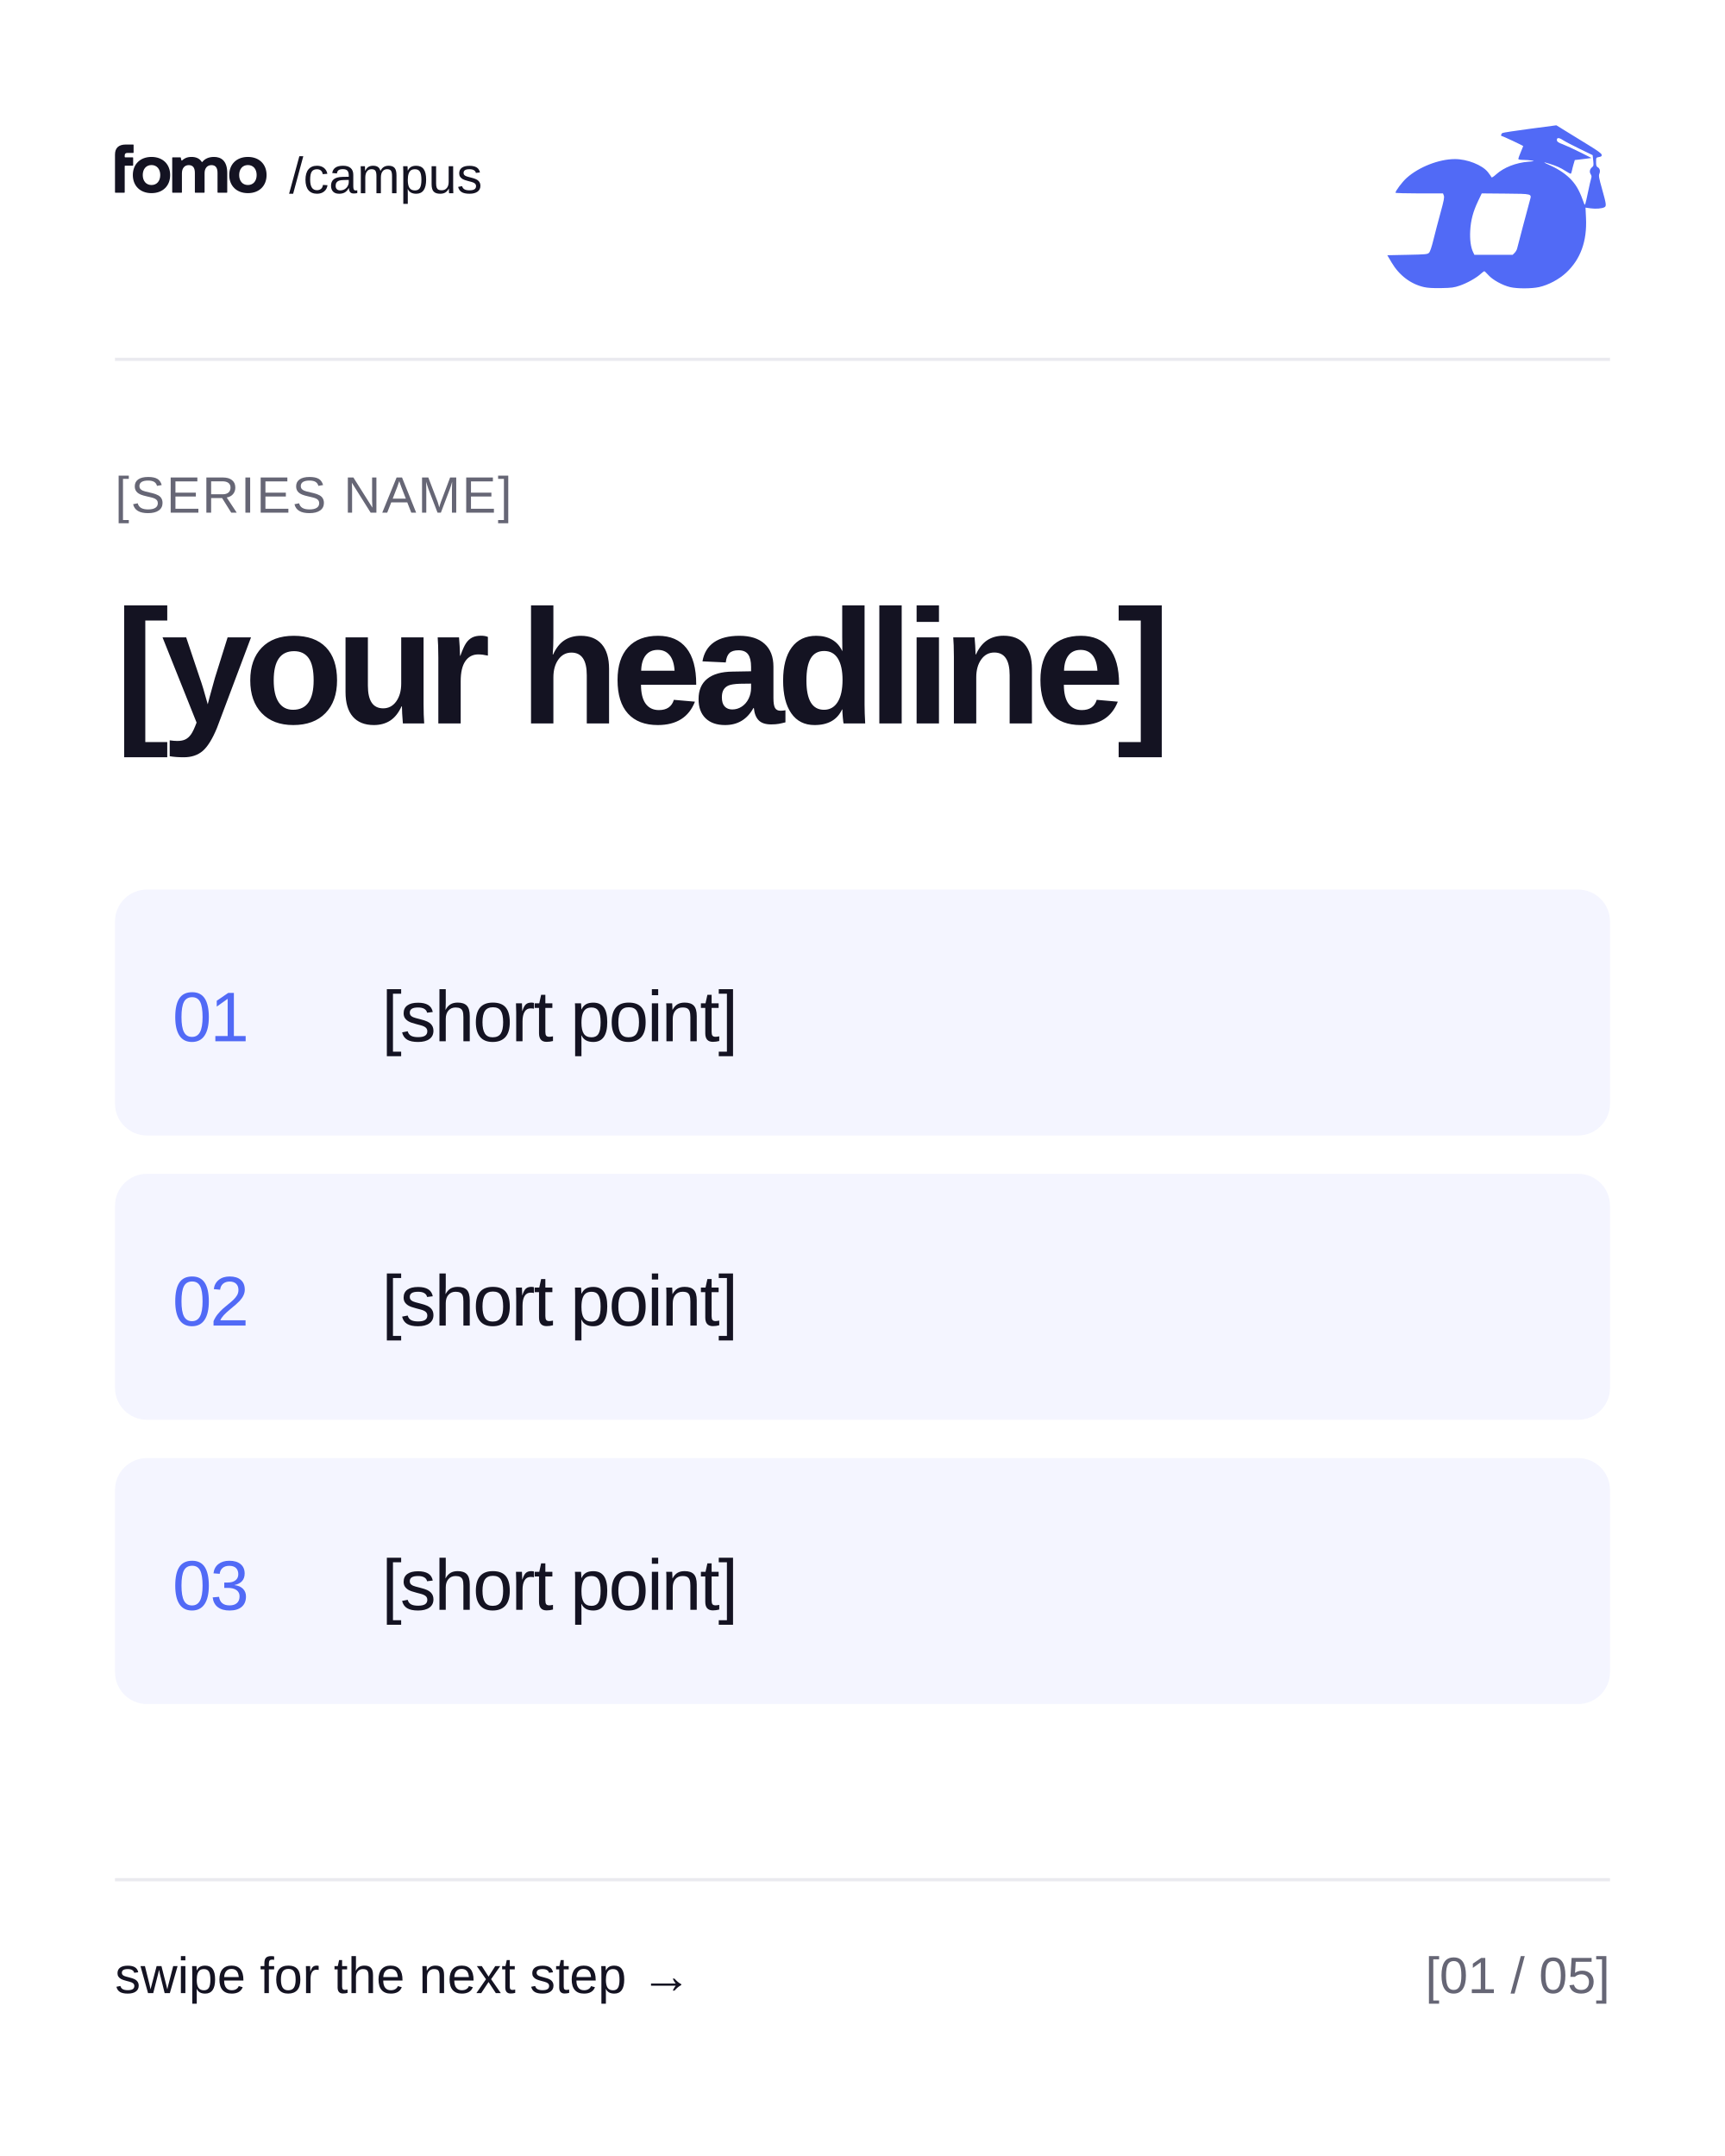
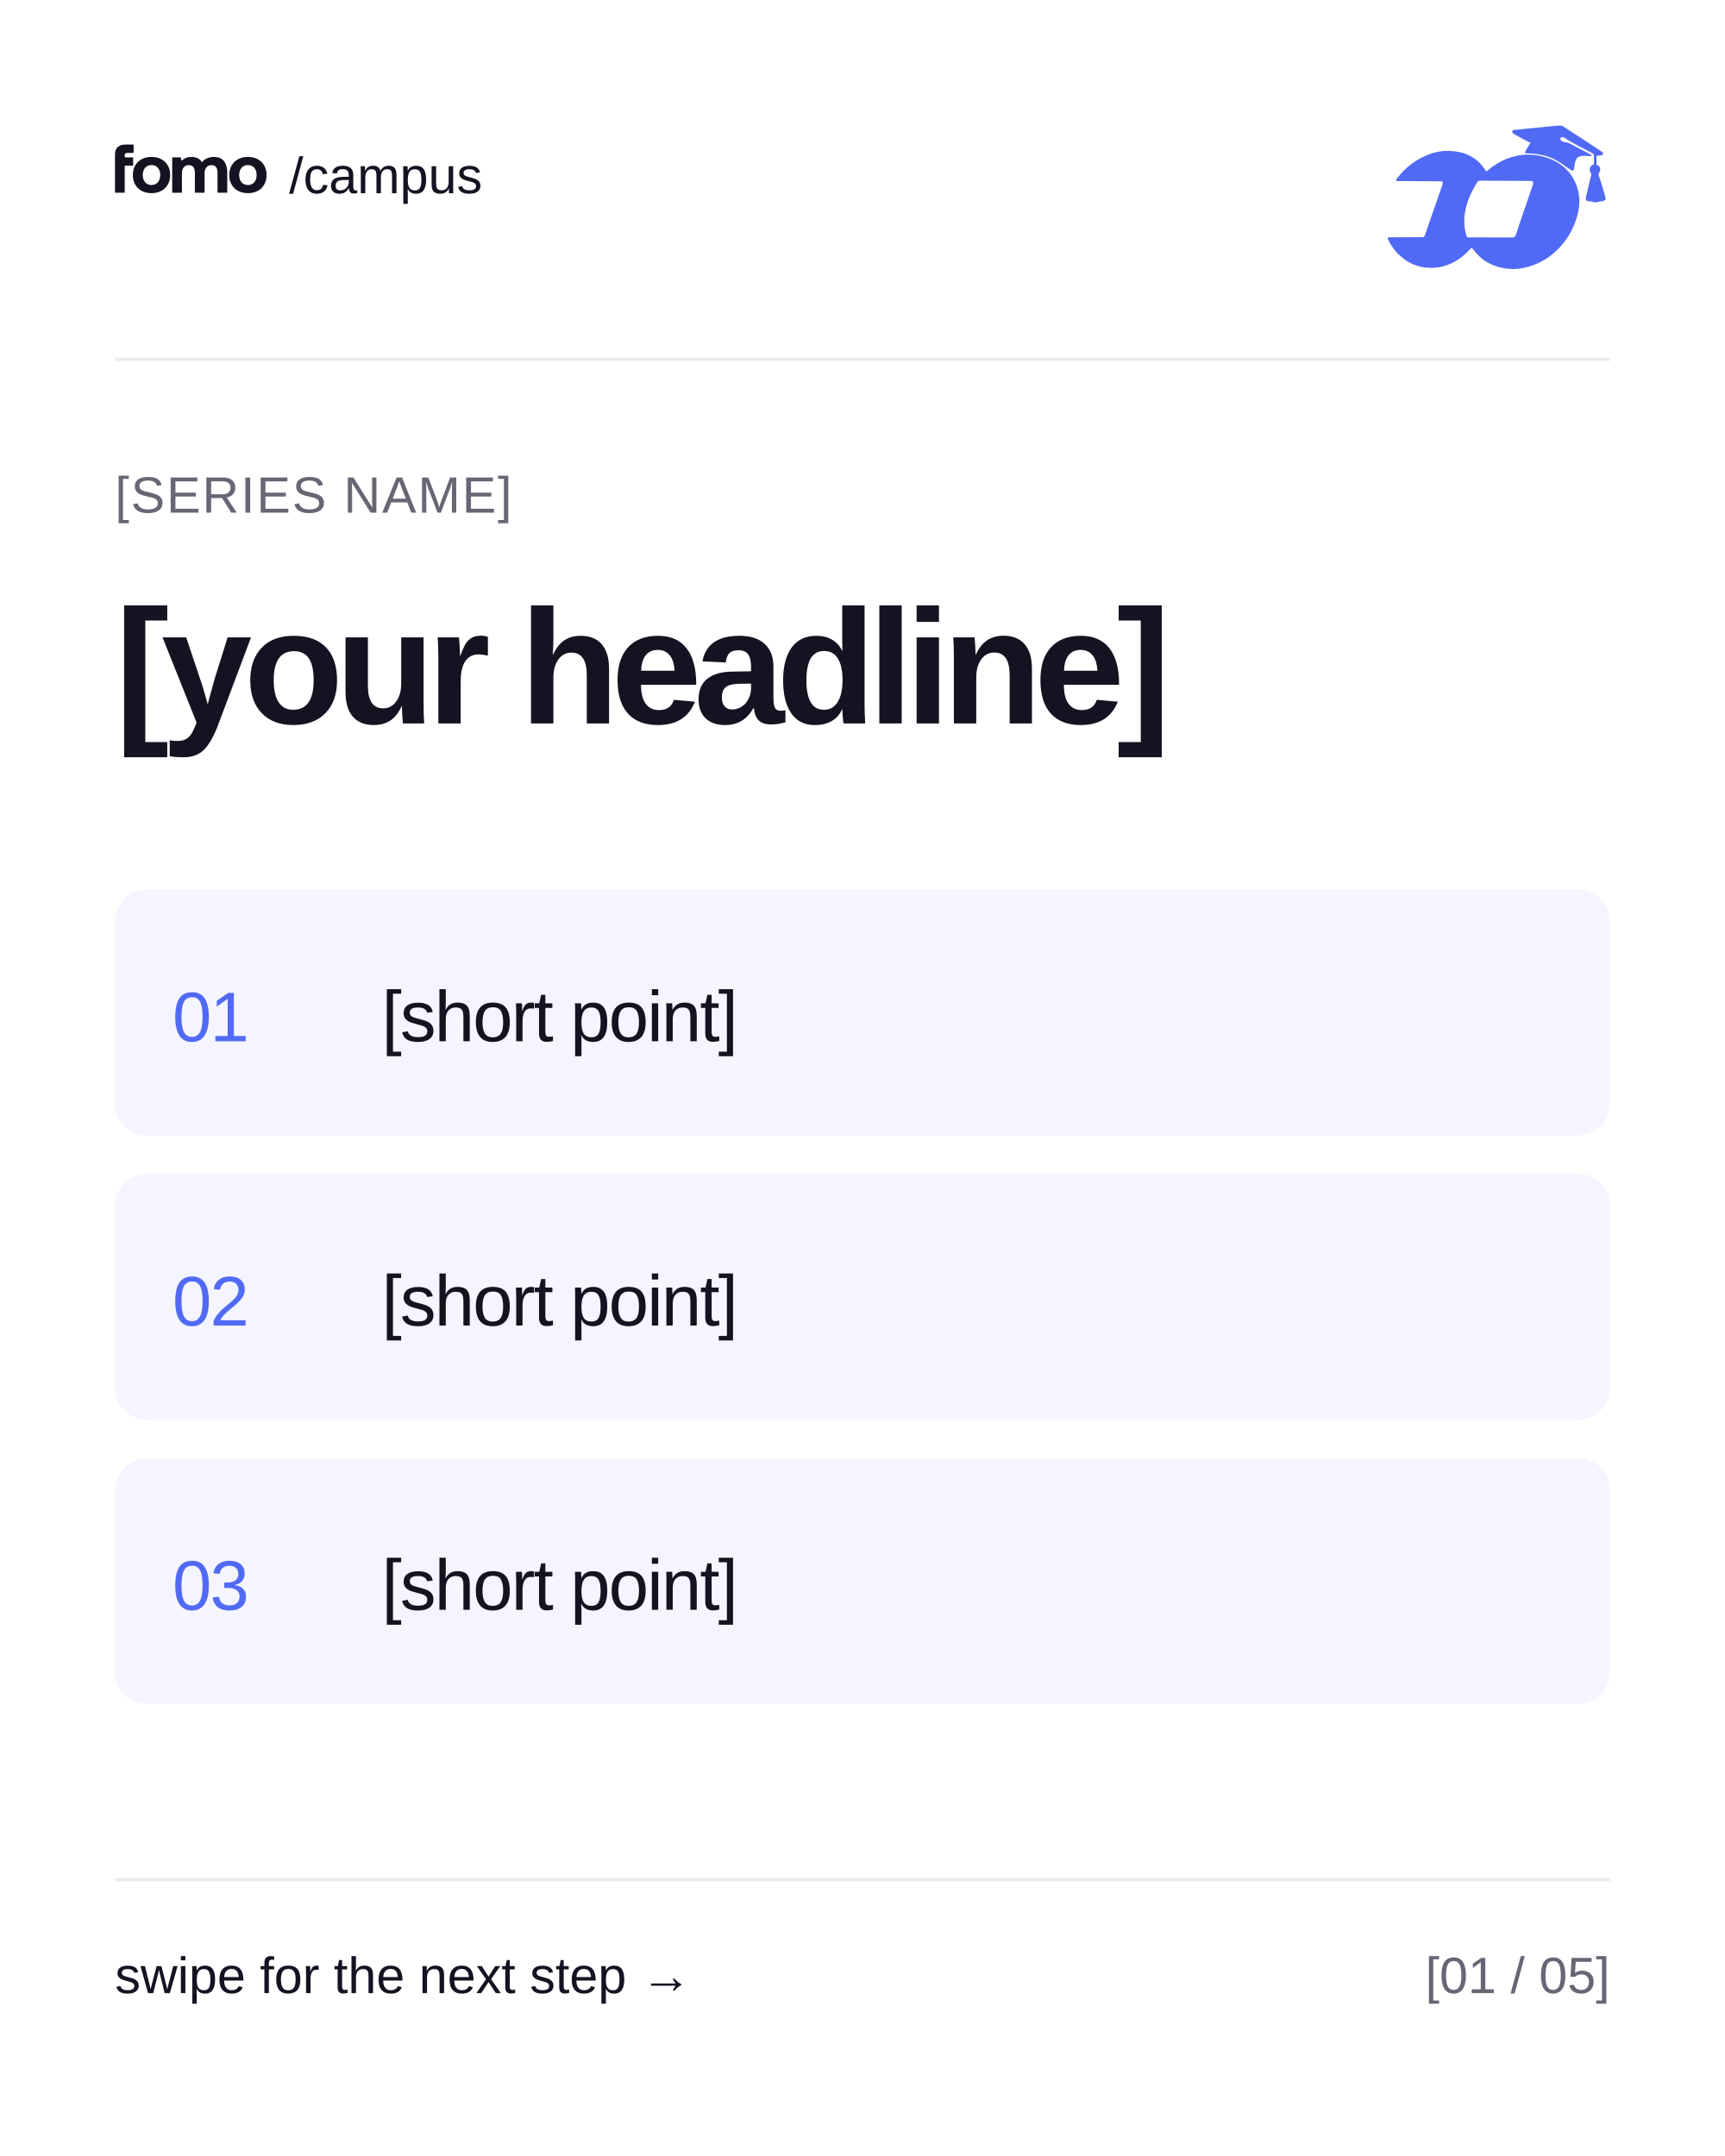
<svg xmlns="http://www.w3.org/2000/svg" xmlns:xlink="http://www.w3.org/1999/xlink" width="1080" height="1350" viewBox="0 0 1080 1350" role="img" aria-labelledby="title description">
  <defs>
    <style>text{font-family:Aeonik,Arial,sans-serif} .display{font-weight:700;letter-spacing:-6px} .label{font-weight:500;letter-spacing:1px}</style>
-     <symbol id="fomo-campus-mark" viewBox="0 0 277 209">
-       <path fill="currentColor" fill-rule="evenodd" d="M50.000,202.454 C33.705,198.818 19.538,188.090 10.253,172.354 L5.029,163.500 L29.489,163.000 C52.331,162.533 54.082,162.366 55.966,160.480 C57.311,159.134 59.166,153.631 61.529,143.980 C63.479,136.016 67.321,121.352 70.067,111.393 C74.100,96.764 74.866,92.778 74.054,90.643 L73.050,88.000 L44.025,88.000 C28.061,88.000 15.000,87.620 15.000,87.155 C15.000,84.902 23.310,73.879 28.577,69.146 C43.517,55.719 68.036,46.109 87.500,46.052 C102.601,46.008 121.019,53.288 127.932,62.034 C130.068,64.735 132.006,67.518 132.239,68.217 C132.507,69.020 134.620,67.729 137.974,64.713 C147.433,56.208 162.121,50.459 177.500,49.241 C184.793,48.664 185.146,48.542 181.500,47.861 C179.300,47.451 174.688,47.089 171.250,47.058 C166.932,47.018 165.008,46.614 165.027,45.750 C165.042,45.062 166.392,41.363 168.027,37.529 C169.662,33.695 171.000,30.400 171.000,30.207 C171.000,29.668 146.162,18.000 145.013,18.000 C143.327,18.000 143.878,15.133 145.750,14.166 C146.713,13.669 161.900,11.356 179.500,9.026 L211.500,4.790 L222.500,11.582 C228.550,15.318 240.925,22.925 250.000,28.486 C262.075,35.887 266.584,39.173 266.812,40.742 C267.067,42.496 266.477,43.008 263.562,43.554 C260.006,44.221 260.000,44.232 260.000,49.576 C260.000,53.844 260.392,55.139 261.932,55.964 C264.577,57.379 265.412,60.590 264.014,63.967 C263.006,66.401 263.472,69.011 267.423,83.051 C272.488,101.050 272.805,103.499 270.250,104.866 C267.154,106.523 259.669,107.120 253.291,106.219 L247.082,105.342 L247.691,118.089 C249.045,146.383 241.051,168.416 223.477,184.828 C214.722,193.004 201.645,199.940 190.303,202.424 C181.154,204.427 163.526,204.448 155.114,202.465 C145.752,200.258 133.808,193.693 128.583,187.881 C126.169,185.197 123.868,183.000 123.468,183.000 C123.069,183.000 121.062,184.519 119.007,186.375 C113.386,191.453 102.467,197.553 93.500,200.625 C86.454,203.039 83.772,203.397 71.000,203.635 C61.080,203.819 54.447,203.446 50.000,202.454 Z M160.505,160.586 C161.832,159.258 163.208,156.896 163.563,155.336 C164.261,152.261 177.252,103.223 179.227,96.207 C181.451,88.309 182.304,88.537 149.321,88.235 L120.360,87.970 L115.721,97.735 C109.729,110.347 106.933,121.000 106.271,133.746 C105.708,144.571 106.940,153.710 109.760,159.622 L111.370,163.000 L134.731,163.000 L158.091,163.000 L160.505,160.586 Z M250.034,86.896 C251.680,78.978 253.459,71.229 253.988,69.675 C254.713,67.543 254.566,66.268 253.391,64.474 C251.558,61.676 252.287,58.234 255.204,55.922 C256.976,54.518 257.119,53.620 256.495,47.800 L255.794,41.256 L239.647,33.406 C230.766,29.089 221.572,24.264 219.216,22.684 C214.490,19.516 211.678,19.728 212.180,23.213 C212.430,24.953 214.020,26.003 219.500,28.049 C223.350,29.486 232.777,33.823 240.449,37.688 L254.398,44.713 L249.949,45.317 C247.502,45.649 242.915,46.215 239.755,46.575 L234.009,47.229 L232.535,52.193 C231.725,54.923 230.772,58.697 230.419,60.579 C230.066,62.460 229.386,64.000 228.908,64.000 C228.430,64.000 225.645,62.468 222.718,60.597 C216.518,56.630 211.811,54.499 203.500,51.895 C194.387,49.040 194.604,49.632 204.245,53.924 C214.738,58.595 224.093,65.085 230.327,72.018 C236.619,79.017 240.381,86.148 245.558,100.893 C246.418,103.343 246.979,101.588 250.034,86.896 Z" />
+     <symbol id="fomo-campus-mark" viewBox="0 0 620 415">
+       <g fill="currentColor" fill-rule="evenodd">
+         <path d="M0 0 C0.381 0.25 0.381 0.25 2.306 1.515 C3.878 2.55 5.442 3.598 6.998 4.657 C9.732 6.515 12.509 8.298 15.292 10.079 C17.399 11.43 19.495 12.796 21.59 14.164 C24.88 16.307 28.187 18.422 31.504 20.523 C49.106 31.686 66.441 43.242 83.757 54.843 C87.17 57.13 90.585 59.413 94.013 61.676 C94.574 62.047 95.136 62.418 95.714 62.8 C97.17 63.763 98.628 64.722 100.087 65.682 C102.25 67.187 102.25 67.187 104.25 69.188 C104.125 71.688 104.125 71.688 103.25 74.188 C99.92 76.466 96.412 76.605 92.5 76.812 C91.469 76.874 91.469 76.874 86.25 77.188 C86.25 85.438 86.25 93.688 86.25 102.188 C87.57 102.517 88.89 102.847 90.25 103.188 C93.186 105.388 95.078 107.671 96.25 111.188 C96.961 116.546 96.293 120.019 93.027 124.352 C90.708 129.829 95.015 138.1 96.688 143.375 C99.934 153.769 103.084 164.192 106.126 174.648 C106.582 176.211 107.043 177.773 107.508 179.334 C108.163 181.539 108.804 183.747 109.441 185.957 C109.64 186.614 109.838 187.272 110.043 187.949 C111.102 191.689 111.539 194.473 110.25 198.188 C104.979 201.712 99.412 202.434 93.25 202.188 C92.944 202.349 92.944 202.349 91.395 203.164 C88.732 204.435 86.752 204.454 83.812 204.438 C82.886 204.443 81.959 204.448 81.004 204.453 C78.072 204.17 75.954 203.315 73.25 202.188 C71.039 201.879 71.039 201.879 68.875 201.75 C59.926 200.789 59.926 200.789 57.25 198.188 C56.676 190.935 59.254 183.051 60.902 176.047 C61.166 174.91 61.428 173.773 61.691 172.635 C62.238 170.271 62.788 167.908 63.343 165.546 C64.049 162.533 64.748 159.518 65.444 156.502 C66.114 153.6 66.79 150.698 67.465 147.797 C67.589 147.259 67.589 147.259 68.219 144.539 C70.17 136.237 70.17 136.237 71.436 132.618 C72.439 129.624 72.221 128.175 71.25 125.188 C70.734 124.259 70.219 123.331 69.688 122.375 C67.648 117.853 67.231 113.939 68.977 109.227 C71.014 105.3 73.119 103.036 77.25 101.188 C77.91 101.188 78.57 101.188 79.25 101.188 C79.33 97.308 79.35 93.434 79.317 89.554 C79.314 88.237 79.327 86.92 79.356 85.603 C79.581 74.805 79.581 74.805 76.586 71.166 C74.22 69.539 71.868 68.365 69.25 67.188 C67.39 66.189 65.532 65.186 63.676 64.18 C62.166 63.406 60.657 62.632 59.143 61.865 C56.393 60.469 53.652 59.054 50.91 57.641 C50.353 57.354 49.796 57.067 49.223 56.772 C41.778 52.927 34.443 48.882 27.102 44.844 C24.172 43.233 21.236 41.643 18.273 40.094 C12.833 37.246 7.855 34.277 3.02 30.48 C-0.601 27.835 -4.037 26.039 -8.625 26.438 C-10.75 27.188 -10.75 27.188 -11.75 28.188 C-12.125 31 -12.125 31 -11.75 34.188 C-7.513 38.673 -2.735 40.104 3.273 40.398 C9.259 41.042 13.924 43.743 19.125 46.625 C20.657 47.45 22.189 48.275 23.722 49.099 C25.262 49.929 26.798 50.767 28.334 51.605 C31.714 53.44 35.119 55.223 38.531 56.998 C41.6 58.598 44.657 60.22 47.714 61.844 C50.058 63.086 52.407 64.318 54.756 65.549 C57.322 66.898 59.879 68.263 62.438 69.625 C62.925 69.879 62.925 69.879 65.395 71.166 C66.289 71.646 67.184 72.126 68.105 72.621 C68.906 73.044 69.707 73.468 70.532 73.904 C71.099 74.328 71.666 74.751 72.25 75.188 C72.25 76.177 72.25 77.168 72.25 78.188 C71.151 78.125 70.052 78.063 68.92 77.999 C43.085 76.883 43.085 76.883 34.25 82.188 C27.439 89.664 26.212 102.172 25.144 111.841 C24.906 113.925 24.906 113.925 24.25 117.188 C21.25 118.188 21.25 118.188 18.527 116.992 C17.406 116.363 16.294 115.718 15.188 115.062 C14.58 114.71 13.972 114.357 13.346 113.994 C8.089 110.861 3.173 107.315 -1.75 103.688 C-9.148 98.237 -16.625 93.466 -24.75 89.188 C-25.316 88.881 -25.883 88.575 -26.466 88.259 C-52.526 74.198 -80.598 71.188 -109.75 70.188 C-108.162 64.183 -104.98 59.26 -101.75 54 C-101.203 53.098 -100.657 52.197 -100.094 51.268 C-95.861 44.3 -95.861 44.3 -93.75 41.188 C-94.612 40.923 -95.473 40.659 -96.361 40.387 C-99.744 39.256 -102.842 37.695 -105.969 35.992 C-106.545 35.683 -107.121 35.375 -107.714 35.056 C-109.562 34.063 -111.406 33.063 -113.25 32.062 C-114.516 31.379 -115.782 30.696 -117.048 30.013 C-123.518 26.517 -129.979 23.004 -136.375 19.375 C-136.646 19.222 -136.646 19.222 -138.018 18.447 C-140.228 17.172 -141.932 16.005 -143.75 14.188 C-144 11.688 -144 11.688 -143.75 9.188 C-141.368 6.806 -140.56 6.841 -137.29 6.505 C-136.35 6.404 -135.41 6.303 -134.442 6.199 C-133.924 6.148 -133.924 6.148 -131.301 5.891 C-130.209 5.776 -129.117 5.662 -127.991 5.545 C-124.98 5.23 -121.968 4.927 -118.955 4.627 C-116.426 4.374 -113.899 4.115 -111.371 3.855 C-103.213 3.02 -95.052 2.208 -86.891 1.4 C-84.737 1.186 -82.584 0.972 -80.43 0.757 C-71.143 -0.17 -61.855 -1.084 -52.566 -1.986 C-50.513 -2.186 -48.46 -2.388 -46.408 -2.591 C-43.148 -2.912 -39.887 -3.226 -36.627 -3.536 C-34.875 -3.703 -33.123 -3.877 -31.372 -4.051 C-8.751 -6.169 -8.751 -6.169 0 0 Z " fill="currentColor" transform="translate(496.75,16.8125)" id="graduation-cap" />
+         <path d="M0 0 C0.334 -0.005 0.334 -0.005 2.026 -0.03 C35.306 -0.419 64.488 6.477 89.801 29.238 C90.184 29.581 90.184 29.581 92.125 31.312 C98.284 37.128 102.994 43.789 107.761 50.741 C109.059 52.61 110.417 54.431 111.801 56.238 C112.456 55.693 113.11 55.148 113.785 54.586 C135.692 36.436 158.906 22.309 186.801 15.238 C187.536 15.044 188.272 14.849 189.029 14.648 C222.008 6.26 258.766 9.745 289.801 23.238 C290.489 23.536 291.178 23.833 291.887 24.14 C315.49 34.578 335.991 51.705 348.801 74.238 C349.161 74.872 349.521 75.506 349.893 76.159 C365.526 104.281 369.958 135.83 362.801 167.238 C362.629 167.999 362.458 168.76 362.281 169.544 C350.348 221.049 318.521 267.61 273.594 295.941 C254.204 307.791 234.057 315.773 211.801 320.238 C211.502 320.298 211.502 320.298 209.992 320.602 C174.894 327.278 137.487 319.563 107.488 300.426 C93.103 290.303 82.155 278.326 71.801 264.238 C68.857 267.165 65.943 270.117 63.051 273.094 C43.793 292.806 22.475 307.371 -4.262 314.988 C-4.609 315.088 -4.609 315.088 -6.369 315.591 C-17.371 318.551 -28.393 319.631 -39.762 319.613 C-40.365 319.613 -40.969 319.612 -41.591 319.612 C-72.15 319.486 -100.351 308.257 -122.715 287.512 C-124.06 286.281 -125.416 285.061 -126.829 283.909 C-131.425 280.147 -135.019 276.047 -138.574 271.301 C-138.854 270.931 -138.854 270.931 -140.267 269.058 C-147.312 259.582 -155.16 248.829 -158.199 237.238 C-157.199 236.238 -157.199 236.238 -155.554 236.114 C-155.195 236.114 -155.195 236.114 -153.379 236.114 C-152.557 236.111 -151.735 236.109 -150.889 236.106 C-149.981 236.108 -149.073 236.11 -148.137 236.112 C-147.662 236.111 -147.662 236.111 -145.255 236.107 C-143.182 236.103 -141.109 236.101 -139.036 236.1 C-134.637 236.097 -130.239 236.075 -125.84 236.055 C-117.64 236.017 -109.441 235.985 -101.241 235.988 C-95.547 235.99 -89.853 235.965 -84.159 235.926 C-81.984 235.915 -79.81 235.914 -77.635 235.922 C-74.596 235.931 -71.559 235.91 -68.52 235.882 C-67.616 235.892 -66.712 235.902 -65.781 235.913 C-63.48 235.874 -61.431 235.795 -59.199 235.238 C-57.222 232.975 -57.222 232.975 -56.199 230.238 C-56.049 229.877 -56.049 229.877 -55.287 228.046 C-55.034 227.307 -54.781 226.568 -54.52 225.807 C-54.225 224.954 -53.929 224.101 -53.625 223.222 C-53.313 222.303 -53.001 221.384 -52.68 220.438 C-52.345 219.467 -52.01 218.496 -51.665 217.495 C-50.567 214.307 -49.477 211.116 -48.387 207.926 C-47.618 205.689 -46.848 203.452 -46.078 201.216 C-45.688 200.085 -45.299 198.955 -44.91 197.824 C-44.717 197.263 -44.523 196.703 -44.324 196.125 C-43.737 194.417 -43.149 192.708 -42.562 191 C-39.445 181.928 -36.273 172.877 -33.085 163.829 C-30.438 156.305 -27.818 148.772 -25.199 141.238 C-25.01 140.693 -25.01 140.693 -24.05 137.935 C-21.733 131.275 -19.426 124.611 -17.137 117.941 C-16.101 114.925 -15.062 111.911 -14.015 108.9 C-12.847 105.543 -11.696 102.18 -10.547 98.816 C-10.192 97.805 -9.838 96.793 -9.473 95.751 C-9.315 95.284 -9.315 95.284 -8.516 92.923 C-8.236 92.111 -7.956 91.299 -7.668 90.462 C-7.144 87.979 -7.261 86.586 -8.199 84.238 C-10.694 82.991 -12.393 83.1 -15.185 83.08 C-16.24 83.07 -17.294 83.06 -18.381 83.05 C-19.554 83.044 -20.727 83.039 -21.901 83.033 C-23.133 83.023 -24.364 83.013 -25.596 83.003 C-28.945 82.976 -32.294 82.955 -35.643 82.935 C-39.141 82.913 -42.639 82.886 -46.137 82.859 C-52.764 82.809 -59.39 82.764 -66.016 82.721 C-73.559 82.672 -81.102 82.617 -88.645 82.561 C-104.163 82.447 -119.681 82.341 -135.199 82.238 C-135.199 78.256 -133.316 76.355 -130.949 73.363 C-130.725 73.077 -130.725 73.077 -129.591 71.629 C-99.67 33.987 -57.047 7.132 -9.063 0.45 C-6.043 0.107 -3.037 0.037 0 0 Z M85.796 87.473 C85.467 88.055 85.139 88.638 84.801 89.238 C84.204 90.127 83.608 91.016 82.993 91.931 C81.328 94.816 79.668 97.702 78.051 100.613 C77.748 101.154 77.446 101.696 77.135 102.253 C56.446 139.508 44.401 184.136 55.855 226.273 C58.318 234.756 58.318 234.756 59.801 236.238 C61.436 236.341 63.077 236.373 64.716 236.379 C65.248 236.382 65.248 236.382 67.94 236.396 C69.13 236.397 70.319 236.398 71.509 236.399 C72.754 236.404 73.999 236.409 75.244 236.414 C78.634 236.428 82.025 236.434 85.415 236.438 C87.533 236.441 89.65 236.446 91.767 236.45 C98.388 236.464 105.009 236.473 111.629 236.477 C119.278 236.482 126.927 236.499 134.576 236.528 C140.483 236.55 146.39 236.56 152.298 236.561 C155.828 236.562 159.358 236.568 162.889 236.586 C166.21 236.602 169.532 236.605 172.854 236.596 C174.073 236.595 175.292 236.599 176.511 236.609 C178.175 236.622 179.84 236.614 181.505 236.606 C181.971 236.607 181.971 236.607 184.328 236.61 C187.274 236.167 188.63 235.243 190.801 233.238 C191.826 231.269 191.826 231.269 192.577 228.99 C192.87 228.127 193.162 227.263 193.463 226.373 C193.766 225.431 194.07 224.49 194.383 223.52 C194.714 222.531 195.045 221.542 195.385 220.524 C196.286 217.828 197.174 215.128 198.058 212.427 C198.991 209.588 199.939 206.754 200.887 203.919 C201.273 202.767 201.658 201.614 202.044 200.462 C202.235 199.888 202.427 199.315 202.624 198.725 C203.21 196.972 203.793 195.219 204.377 193.465 C207.713 183.444 211.177 173.469 214.683 163.506 C220.927 145.762 227.018 127.969 232.861 110.088 C233.957 106.744 235.087 103.418 236.28 100.107 C236.399 99.771 236.399 99.771 237.001 98.067 C237.451 96.798 237.911 95.532 238.385 94.271 C239.795 90.248 239.98 87.345 238.801 83.238 C236.124 81.9 234.056 82.094 231.058 82.071 C230.464 82.065 229.871 82.059 229.259 82.053 C227.261 82.035 225.264 82.024 223.267 82.014 C221.838 82.002 220.409 81.991 218.98 81.979 C214.279 81.943 209.579 81.917 204.879 81.895 C204.079 81.891 203.28 81.887 202.456 81.883 C194.917 81.846 187.378 81.815 179.839 81.793 C170.194 81.766 160.549 81.715 150.904 81.633 C144.124 81.577 137.344 81.548 130.563 81.539 C126.512 81.533 122.463 81.515 118.413 81.468 C114.601 81.424 110.79 81.413 106.977 81.428 C105.58 81.428 104.183 81.416 102.786 81.39 C90.014 81.172 90.014 81.172 85.796 87.473 Z " fill="currentColor" transform="translate(170.1992,80.76172)" id="fomo-eyes" />
+       </g>
    </symbol>
    <symbol id="fomo-wordmark" viewBox="0 0 352 113" fill="none">
      <path d="M0.003 23.325C0.003 8.468 7.991 0 24.923 0H42.105C42.675 0 43.134 0.46 43.134 1.029V18.462C43.134 19.031 42.675 19.49 42.105 19.49H28.757C24.443 19.49 22.526 21.408 22.526 25.561V28.685C22.526 29.255 22.985 29.714 23.555 29.714H41.076C41.646 29.714 42.105 30.174 42.105 30.743V48.014C42.105 48.584 41.646 49.043 41.076 49.043H23.555C22.985 49.043 22.526 49.503 22.526 50.072V110.797C22.526 111.366 22.066 111.826 21.497 111.826H1.029C0.46 111.826 0 111.366 0 110.797V23.325H0.003Z" fill="#141322" />
      <path d="M41.381 70.769C41.381 45.528 58.636 28.757 84.673 28.757C110.711 28.757 127.965 45.531 127.965 70.769C127.965 96.008 110.711 112.782 84.673 112.782C58.636 112.782 41.381 96.008 41.381 70.769ZM104.959 70.769C104.959 57.192 97.291 47.606 84.67 47.606C72.049 47.606 64.384 57.192 64.384 70.769C64.384 84.347 72.052 93.933 84.67 93.933C97.287 93.933 104.959 84.347 104.959 70.769Z" fill="#141322" />
      <path d="M260.369 65.978V110.796C260.369 111.366 259.909 111.825 259.34 111.825H238.872C238.302 111.825 237.843 111.366 237.843 110.796V65.817C237.843 53.995 233.371 47.767 223.785 47.767C214.199 47.767 207.491 54.794 207.81 67.415V110.796C207.81 111.366 207.35 111.825 206.781 111.825H186.313C185.744 111.825 185.284 111.366 185.284 110.796V65.817C185.284 53.995 180.812 47.767 171.065 47.767C161.318 47.767 155.251 55.117 155.251 66.616V110.796C155.251 111.366 154.792 111.825 154.222 111.825H133.754C133.185 111.825 132.725 111.366 132.725 110.796V30.746C132.725 30.177 133.185 29.717 133.754 29.717H151.571C152.044 29.717 152.456 30.039 152.569 30.495L154.088 36.58C154.246 37.211 155.028 37.447 155.501 37.002C160.183 32.615 166.476 28.757 177.451 28.757C186.961 28.757 195.882 31.703 201.246 40.284C201.565 40.791 202.281 40.836 202.652 40.362C208.307 33.136 217.317 28.757 229.687 28.757C245.662 28.757 260.358 37.063 260.358 65.978H260.369Z" fill="#141322" />
      <path d="M265.029 70.769C265.029 45.528 282.284 28.757 308.321 28.757C334.359 28.757 351.613 45.531 351.613 70.769C351.613 96.008 334.359 112.782 308.321 112.782C282.284 112.782 265.029 96.008 265.029 70.769ZM328.607 70.769C328.607 57.192 320.939 47.606 308.318 47.606C295.697 47.606 288.032 57.192 288.032 70.769C288.032 84.347 295.7 93.933 308.318 93.933C320.935 93.933 328.607 84.347 328.607 70.769Z" fill="#141322" />
    </symbol>
  </defs>
  <g id="background">
    <rect width="1080" height="1350" fill="#FFFFFF" />
  </g>
  <g id="brand">
    <use href="#fomo-wordmark" xlink:href="#fomo-wordmark" x="72" y="90.5" width="95" height="30.497" />
    <text x="181" y="121" fill="#141322" font-size="32" font-weight="500">/campus</text>
-     <use href="#fomo-campus-mark" xlink:href="#fomo-campus-mark" x="866" y="76" width="142" height="107.141" color="#516AF6" />
+     <use href="#fomo-campus-mark" xlink:href="#fomo-campus-mark" x="866" y="76" width="142" height="95.048" color="#516AF6" />
    <path d="M72 225 H1008" stroke="#EAEAEF" stroke-width="2" />
  </g>
  <g id="headline-edit-text">
    <text x="72" y="321" fill="#666675" font-size="32" class="label">[SERIES NAME]</text>
    <text x="72" y="453" fill="#141322" font-size="102" font-weight="700" letter-spacing="-5">[your headline]</text>
  </g>
  <g id="points-edit-text">
    <g id="point-01">
      <rect x="72" y="557" width="936" height="154" rx="20" fill="#F4F5FF" />
      <text x="108" y="652" fill="#516AF6" font-size="44" font-weight="500" letter-spacing="-1">01</text>
      <text x="239" y="652" fill="#141322" font-size="45" font-weight="500" letter-spacing="-1">[short point]</text>
    </g>
    <g id="point-02">
      <rect x="72" y="735" width="936" height="154" rx="20" fill="#F4F5FF" />
      <text x="108" y="830" fill="#516AF6" font-size="44" font-weight="500" letter-spacing="-1">02</text>
      <text x="239" y="830" fill="#141322" font-size="45" font-weight="500" letter-spacing="-1">[short point]</text>
    </g>
    <g id="point-03">
      <rect x="72" y="913" width="936" height="154" rx="20" fill="#F4F5FF" />
      <text x="108" y="1008" fill="#516AF6" font-size="44" font-weight="500" letter-spacing="-1">03</text>
      <text x="239" y="1008" fill="#141322" font-size="45" font-weight="500" letter-spacing="-1">[short point]</text>
    </g>
  </g>
  <g id="footer-edit-text">
    <path d="M72 1177 H1008" stroke="#EAEAEF" stroke-width="2" />
    <text x="72" y="1248" fill="#141322" font-size="32">swipe for the next step →</text>
    <text x="1008" y="1248" text-anchor="end" fill="#666675" font-size="32">[01 / 05]</text>
  </g>
</svg>
